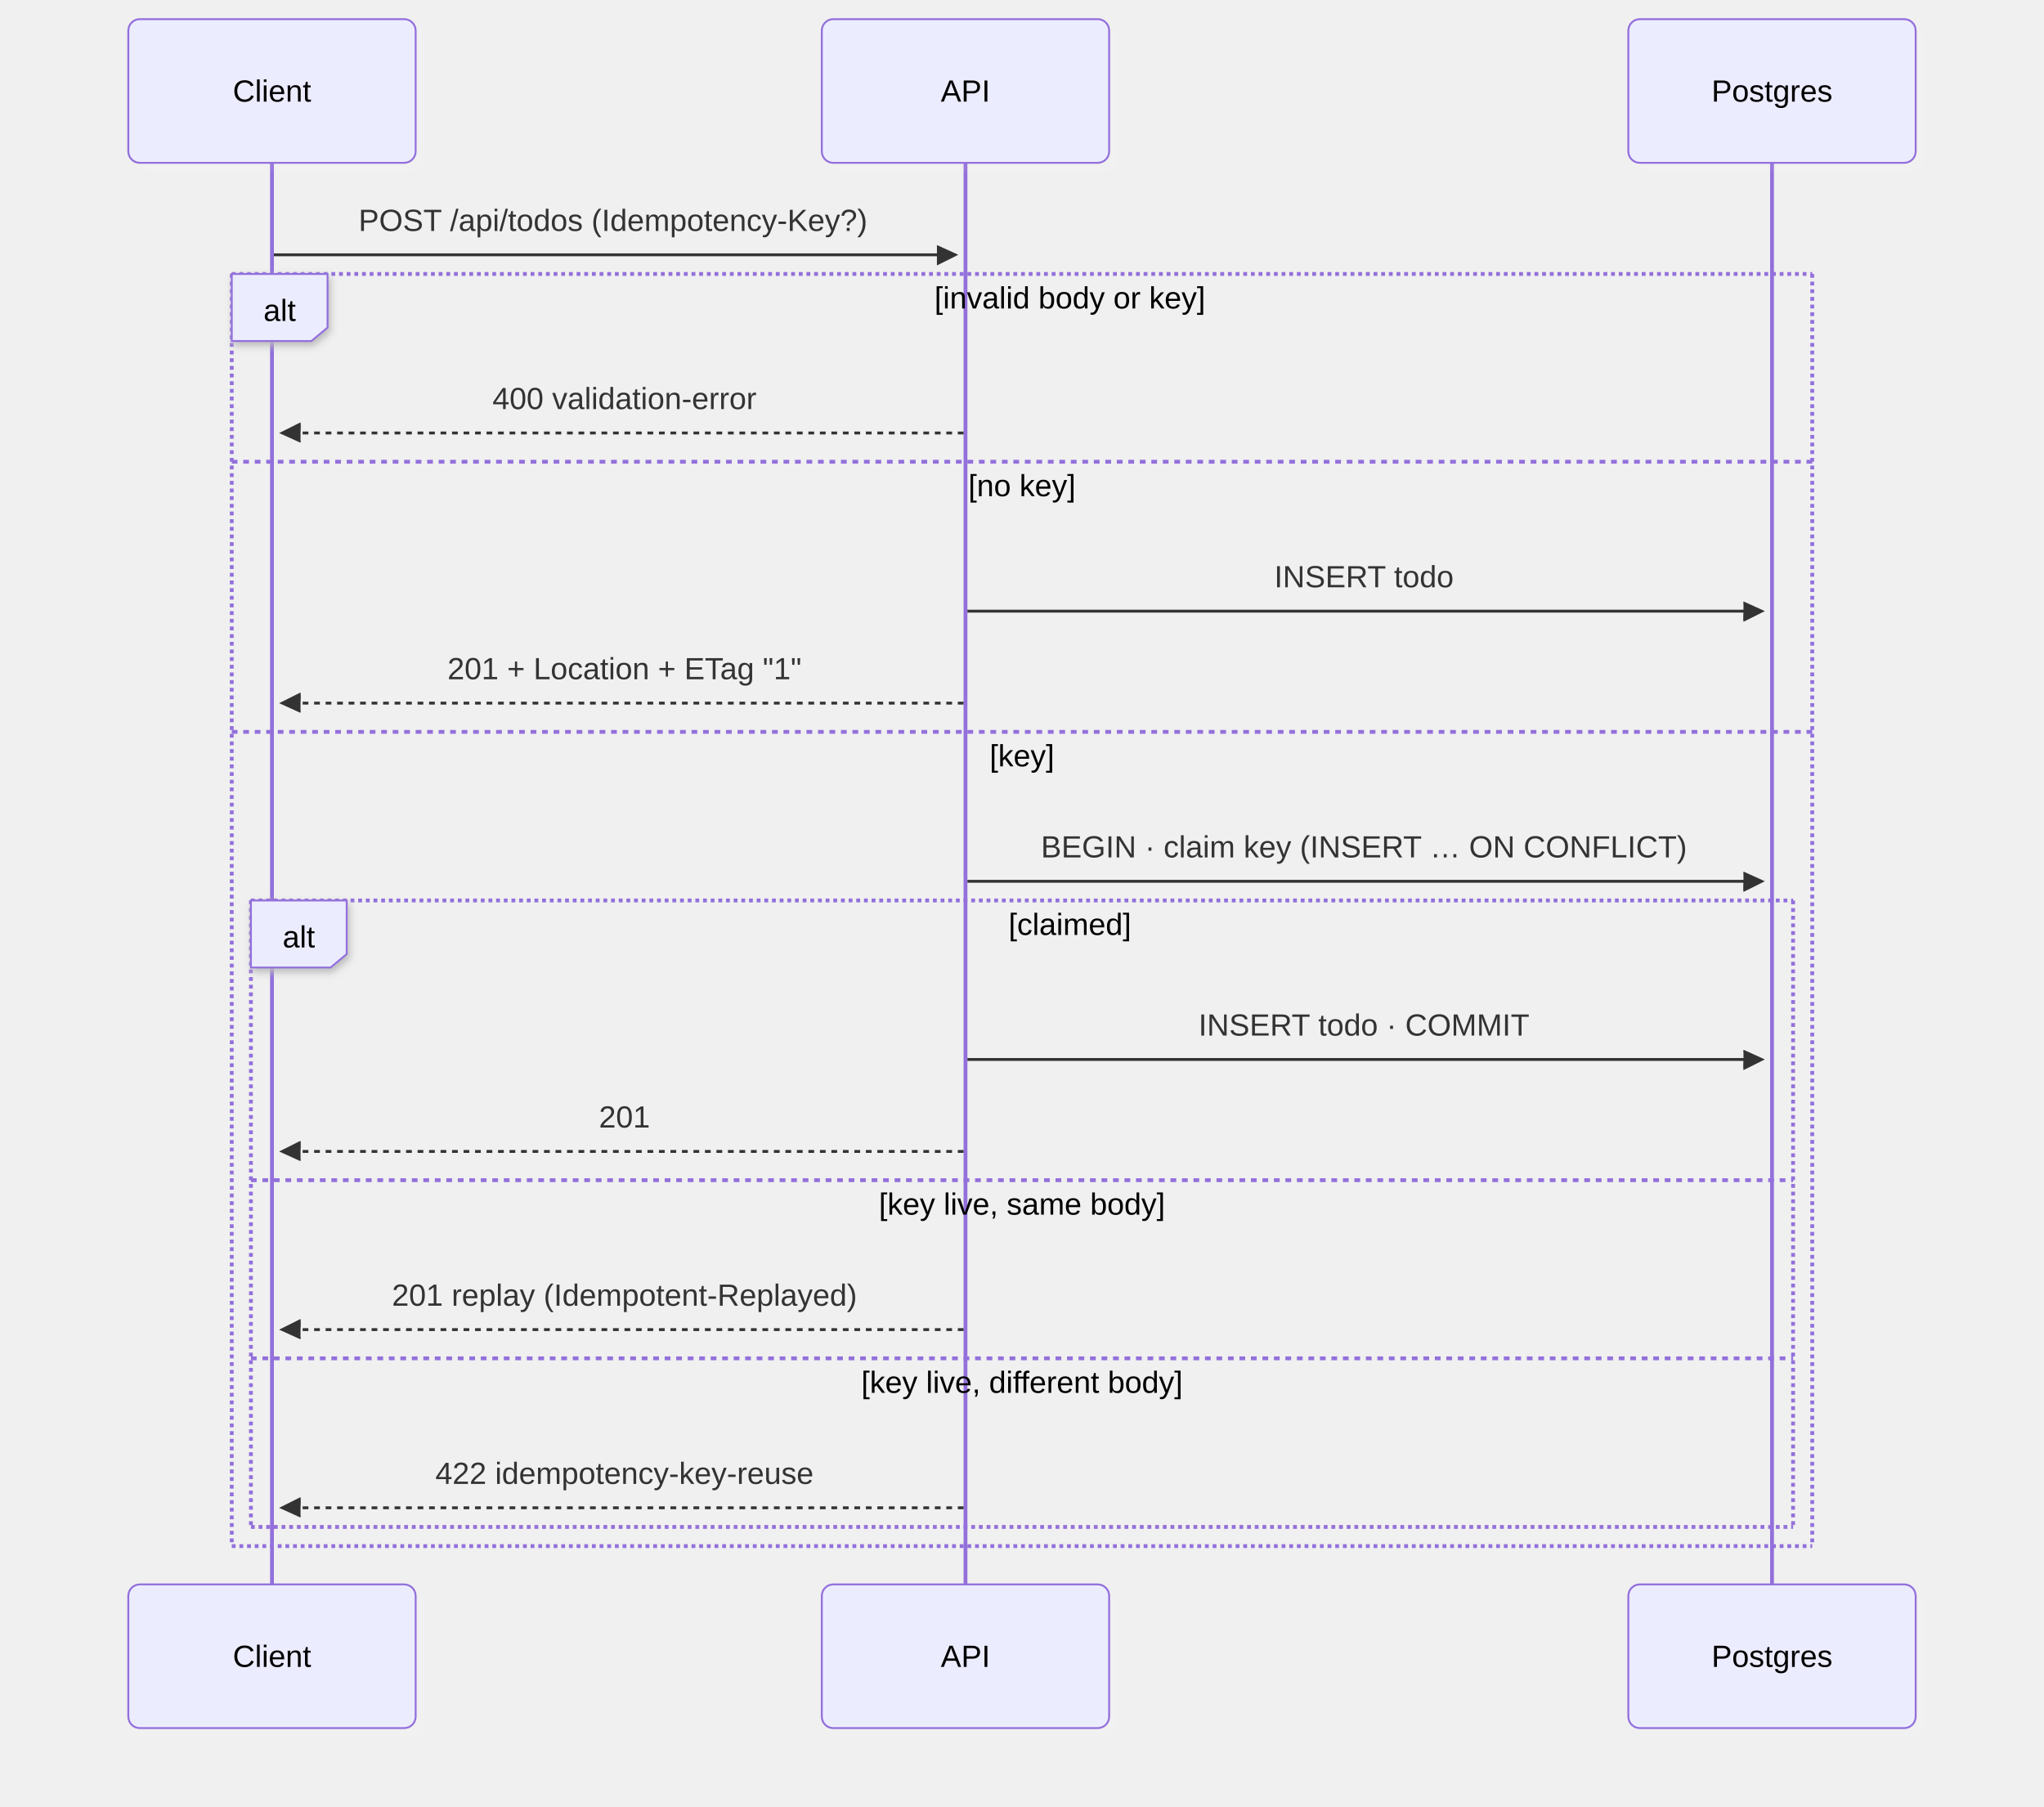
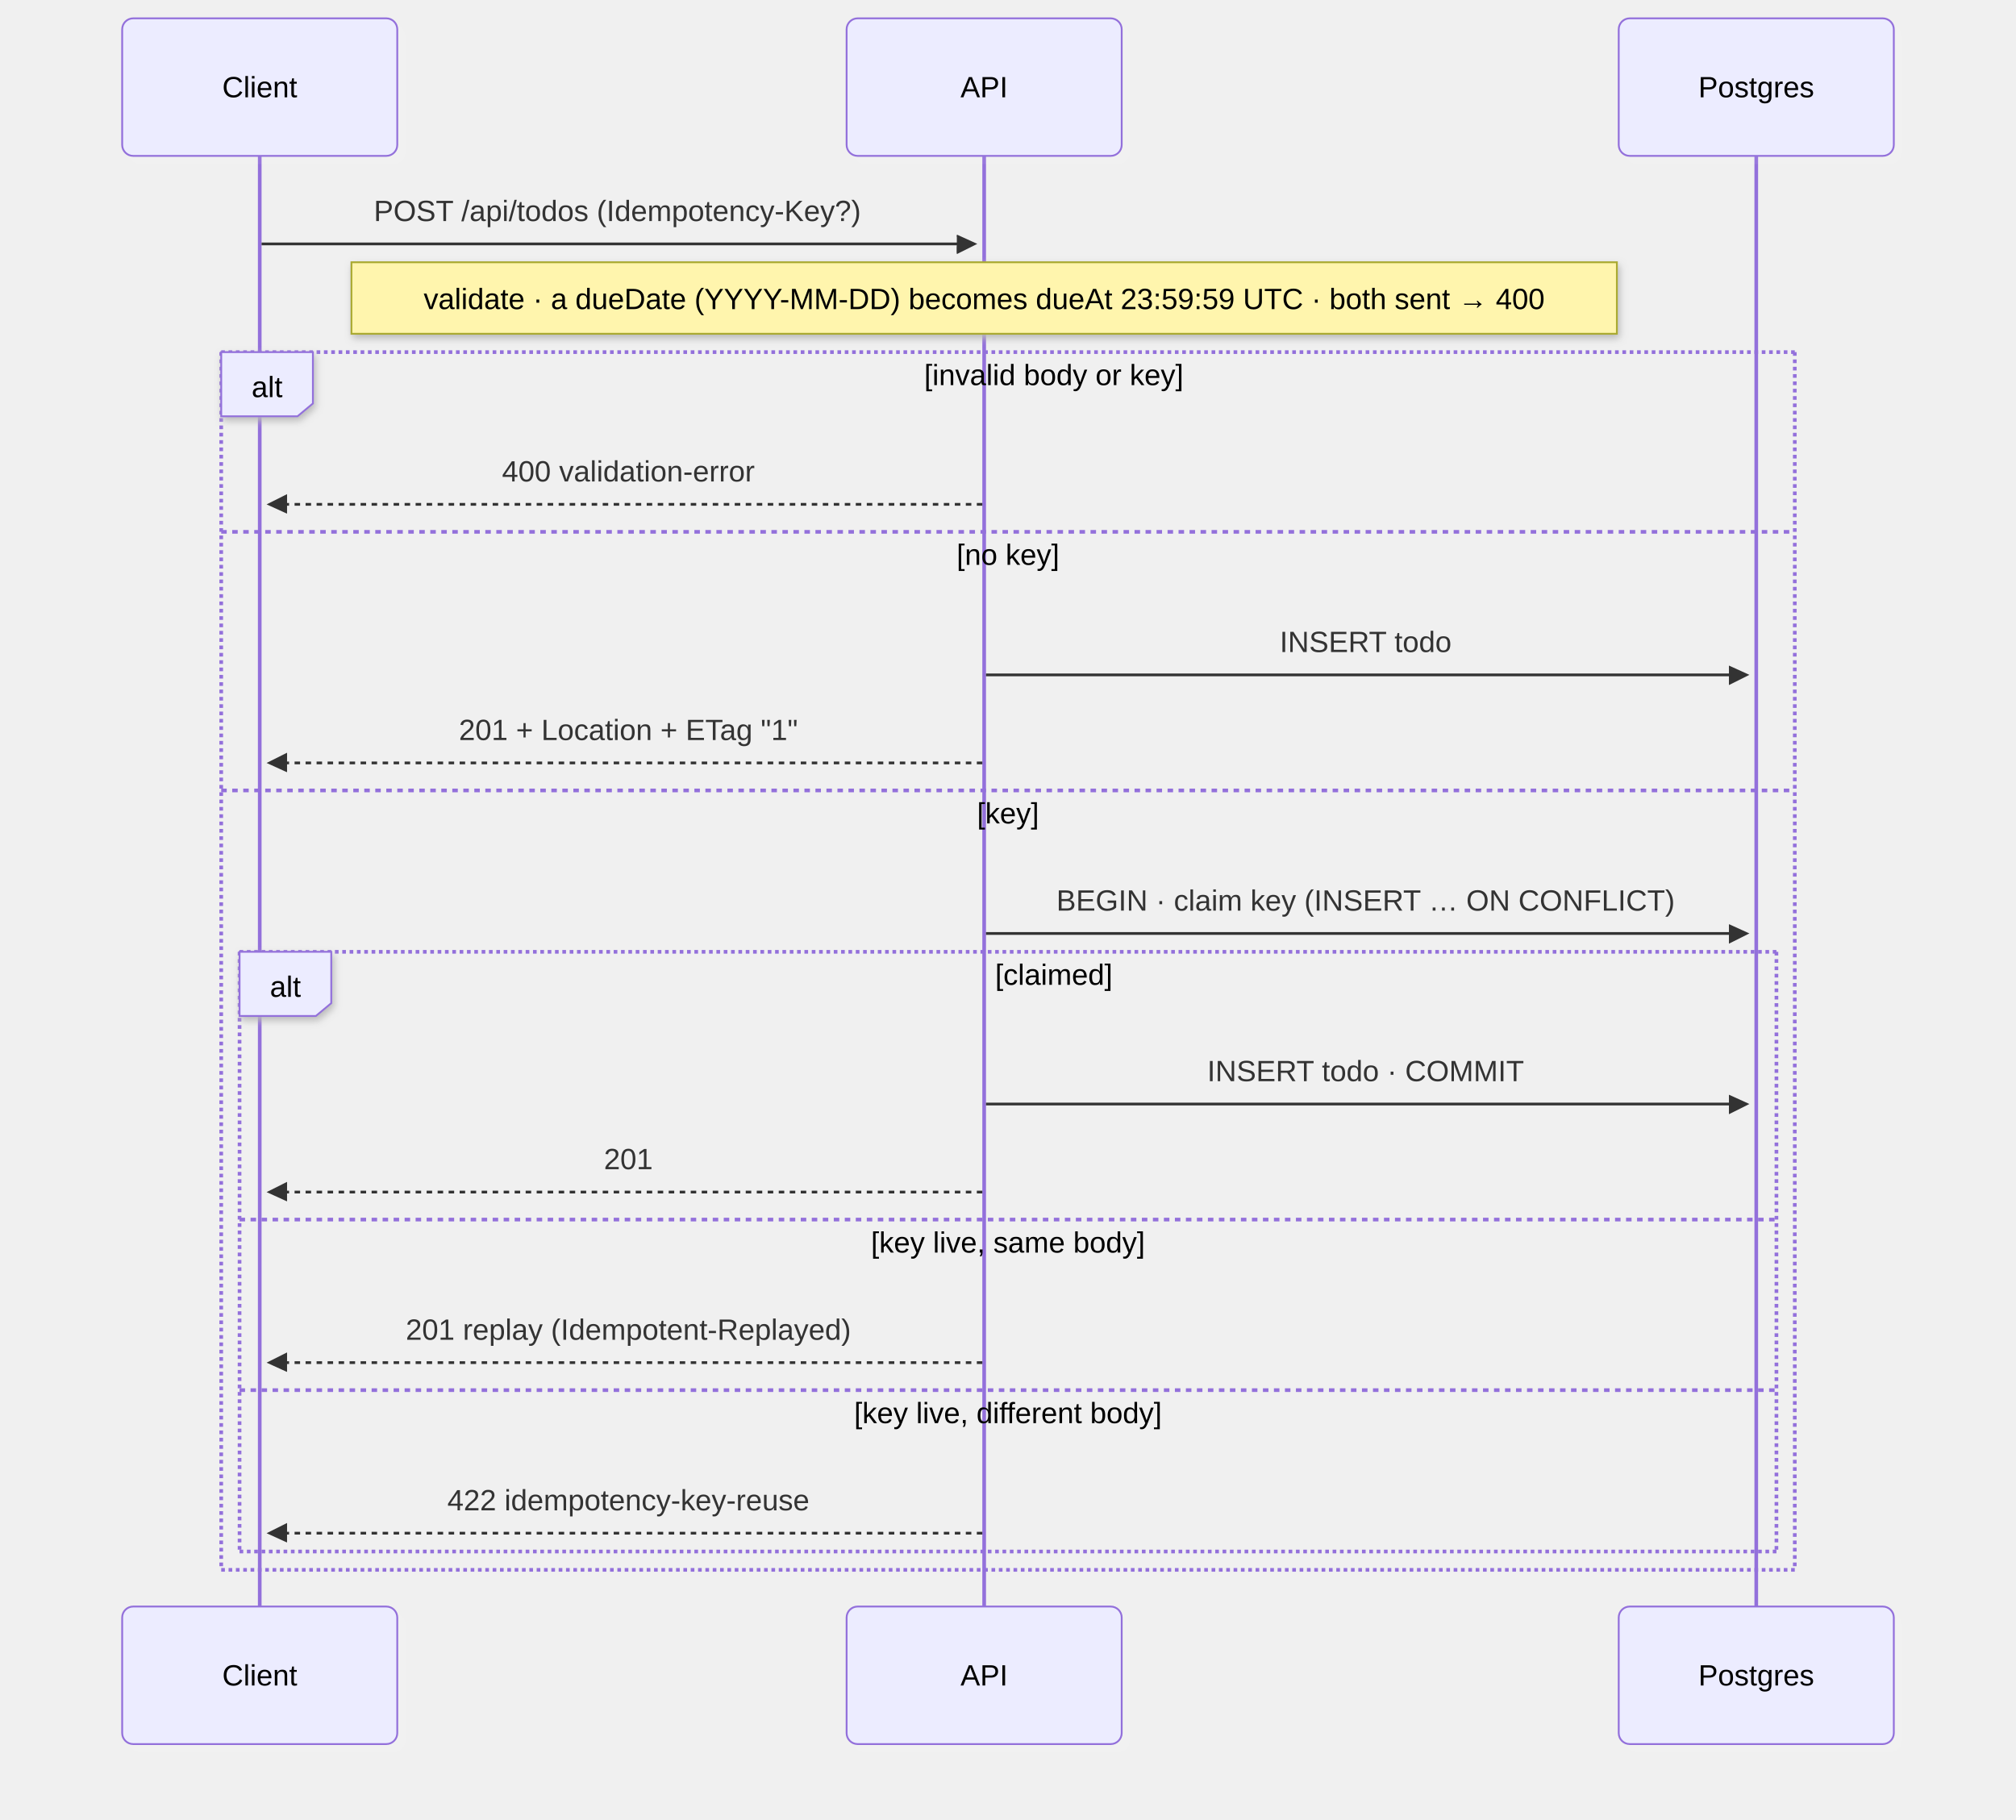
- <svg xmlns="http://www.w3.org/2000/svg" id="my-svg" width="1033" height="913" viewBox="-50 -10 1033 943" role="graphics-document document" aria-roledescription="sequence" style="background-color: white;">
+ <svg xmlns="http://www.w3.org/2000/svg" id="my-svg" width="1066" height="962" viewBox="-50 -10 1066 992" role="graphics-document document" aria-roledescription="sequence" style="background-color: white;">
  <g>
-     <rect x="783" y="817" fill="#eaeaea" stroke="#666" width="150" height="75" name="DB" rx="6" ry="6" class="actor actor-bottom" data-look="neo" filter="url(#my-svg-drop-shadow)" />
-     <text x="858" y="854.5" dominant-baseline="central" alignment-baseline="central" class="actor actor-box" style="text-anchor: middle; font-size: 16px; font-weight: 400;">
-       <tspan x="858" dy="0">Postgres</tspan>
+     <rect x="816" y="866" fill="#eaeaea" stroke="#666" width="150" height="75" name="DB" rx="6" ry="6" class="actor actor-bottom" data-look="neo" filter="url(#my-svg-drop-shadow)" />
+     <text x="891" y="903.5" dominant-baseline="central" alignment-baseline="central" class="actor actor-box" style="text-anchor: middle; font-size: 16px; font-weight: 400;">
+       <tspan x="891" dy="0">Postgres</tspan>
    </text>
  </g>
  <g>
-     <rect x="362" y="817" fill="#eaeaea" stroke="#666" width="150" height="75" name="A" rx="6" ry="6" class="actor actor-bottom" data-look="neo" filter="url(#my-svg-drop-shadow)" />
-     <text x="437" y="854.5" dominant-baseline="central" alignment-baseline="central" class="actor actor-box" style="text-anchor: middle; font-size: 16px; font-weight: 400;">
-       <tspan x="437" dy="0">API</tspan>
+     <rect x="395" y="866" fill="#eaeaea" stroke="#666" width="150" height="75" name="A" rx="6" ry="6" class="actor actor-bottom" data-look="neo" filter="url(#my-svg-drop-shadow)" />
+     <text x="470" y="903.5" dominant-baseline="central" alignment-baseline="central" class="actor actor-box" style="text-anchor: middle; font-size: 16px; font-weight: 400;">
+       <tspan x="470" dy="0">API</tspan>
    </text>
  </g>
  <g>
-     <rect x="0" y="817" fill="#eaeaea" stroke="#666" width="150" height="75" name="C" rx="6" ry="6" class="actor actor-bottom" data-look="neo" filter="url(#my-svg-drop-shadow)" />
-     <text x="75" y="854.5" dominant-baseline="central" alignment-baseline="central" class="actor actor-box" style="text-anchor: middle; font-size: 16px; font-weight: 400;">
+     <rect x="0" y="866" fill="#eaeaea" stroke="#666" width="150" height="75" name="C" rx="6" ry="6" class="actor actor-bottom" data-look="neo" filter="url(#my-svg-drop-shadow)" />
+     <text x="75" y="903.5" dominant-baseline="central" alignment-baseline="central" class="actor actor-box" style="text-anchor: middle; font-size: 16px; font-weight: 400;">
      <tspan x="75" dy="0">Client</tspan>
    </text>
  </g>
  <g>
-     <line id="actor2" x1="858" y1="75" x2="858" y2="817" class="actor-line 200" stroke-width="0.5px" stroke="#999" name="DB" data-et="life-line" data-id="DB" />
+     <line id="actor2" x1="891" y1="75" x2="891" y2="866" class="actor-line 200" stroke-width="0.5px" stroke="#999" name="DB" data-et="life-line" data-id="DB" />
    <g id="root-2" data-look="neo" data-et="participant" data-type="participant" data-id="DB">
-       <rect x="783" y="0" fill="#eaeaea" stroke="#666" width="150" height="75" name="DB" rx="6" ry="6" class="actor actor-top" data-look="neo" filter="url(#my-svg-drop-shadow)" />
-       <text x="858" y="37.5" dominant-baseline="central" alignment-baseline="central" class="actor actor-box" style="text-anchor: middle; font-size: 16px; font-weight: 400;">
-         <tspan x="858" dy="0">Postgres</tspan>
+       <rect x="816" y="0" fill="#eaeaea" stroke="#666" width="150" height="75" name="DB" rx="6" ry="6" class="actor actor-top" data-look="neo" filter="url(#my-svg-drop-shadow)" />
+       <text x="891" y="37.5" dominant-baseline="central" alignment-baseline="central" class="actor actor-box" style="text-anchor: middle; font-size: 16px; font-weight: 400;">
+         <tspan x="891" dy="0">Postgres</tspan>
      </text>
    </g>
  </g>
  <g>
-     <line id="actor1" x1="437" y1="75" x2="437" y2="817" class="actor-line 200" stroke-width="0.5px" stroke="#999" name="A" data-et="life-line" data-id="A" />
+     <line id="actor1" x1="470" y1="75" x2="470" y2="866" class="actor-line 200" stroke-width="0.5px" stroke="#999" name="A" data-et="life-line" data-id="A" />
    <g id="root-1" data-look="neo" data-et="participant" data-type="participant" data-id="A">
-       <rect x="362" y="0" fill="#eaeaea" stroke="#666" width="150" height="75" name="A" rx="6" ry="6" class="actor actor-top" data-look="neo" filter="url(#my-svg-drop-shadow)" />
-       <text x="437" y="37.5" dominant-baseline="central" alignment-baseline="central" class="actor actor-box" style="text-anchor: middle; font-size: 16px; font-weight: 400;">
-         <tspan x="437" dy="0">API</tspan>
+       <rect x="395" y="0" fill="#eaeaea" stroke="#666" width="150" height="75" name="A" rx="6" ry="6" class="actor actor-top" data-look="neo" filter="url(#my-svg-drop-shadow)" />
+       <text x="470" y="37.5" dominant-baseline="central" alignment-baseline="central" class="actor actor-box" style="text-anchor: middle; font-size: 16px; font-weight: 400;">
+         <tspan x="470" dy="0">API</tspan>
      </text>
    </g>
  </g>
  <g>
-     <line id="actor0" x1="75" y1="75" x2="75" y2="817" class="actor-line 200" stroke-width="0.5px" stroke="#999" name="C" data-et="life-line" data-id="C" />
+     <line id="actor0" x1="75" y1="75" x2="75" y2="866" class="actor-line 200" stroke-width="0.5px" stroke="#999" name="C" data-et="life-line" data-id="C" />
    <g id="root-0" data-look="neo" data-et="participant" data-type="participant" data-id="C">
      <rect x="0" y="0" fill="#eaeaea" stroke="#666" width="150" height="75" name="C" rx="6" ry="6" class="actor actor-top" data-look="neo" filter="url(#my-svg-drop-shadow)" />
      <text x="75" y="37.5" dominant-baseline="central" alignment-baseline="central" class="actor actor-box" style="text-anchor: middle; font-size: 16px; font-weight: 400;">
        <tspan x="75" dy="0">Client</tspan>
      </text>
    </g>
  </g>
  <style>#my-svg{font-family:"trebuchet ms",verdana,arial,sans-serif;font-size:16px;fill:#333;}@keyframes edge-animation-frame{from{stroke-dashoffset:0;}}@keyframes dash{to{stroke-dashoffset:0;}}#my-svg .edge-animation-slow{stroke-dasharray:9,5!important;stroke-dashoffset:900;animation:dash 50s linear infinite;stroke-linecap:round;}#my-svg .edge-animation-fast{stroke-dasharray:9,5!important;stroke-dashoffset:900;animation:dash 20s linear infinite;stroke-linecap:round;}#my-svg .error-icon{fill:#552222;}#my-svg .error-text{fill:#552222;stroke:#552222;}#my-svg .edge-thickness-normal{stroke-width:1px;}#my-svg .edge-thickness-thick{stroke-width:3.5px;}#my-svg .edge-pattern-solid{stroke-dasharray:0;}#my-svg .edge-thickness-invisible{stroke-width:0;fill:none;}#my-svg .edge-pattern-dashed{stroke-dasharray:3;}#my-svg .edge-pattern-dotted{stroke-dasharray:2;}#my-svg .marker{fill:#333333;stroke:#333333;}#my-svg .marker.cross{stroke:#333333;}#my-svg svg{font-family:"trebuchet ms",verdana,arial,sans-serif;font-size:16px;}#my-svg p{margin:0;}#my-svg .actor{stroke:#9370DB;fill:#ECECFF;stroke-width:1;}#my-svg rect.actor.outer-path[data-look="neo"]{filter:drop-shadow(1px 2px 2px rgba(185, 185, 185, 1));}#my-svg rect.note[data-look="neo"]{stroke:#aaaa33;fill:#fff5ad;filter:drop-shadow(1px 2px 2px rgba(185, 185, 185, 1));}#my-svg text.actor&gt;tspan{fill:black;stroke:none;}#my-svg .actor-line{stroke:#9370DB;}#my-svg .innerArc{stroke-width:1.5;stroke-dasharray:none;}#my-svg .messageLine0{stroke-width:1.5;stroke-dasharray:none;stroke:#333;}#my-svg .messageLine1{stroke-width:1.5;stroke-dasharray:2,2;stroke:#333;}#my-svg [id$="-arrowhead"] path{fill:#333;stroke:#333;}#my-svg .sequenceNumber{fill:white;}#my-svg [id$="-sequencenumber"]{fill:#333;}#my-svg [id$="-crosshead"] path{fill:#333;stroke:#333;}#my-svg .messageText{fill:#333;stroke:none;}#my-svg .labelBox{stroke:#9370DB;fill:#ECECFF;filter:drop-shadow(1px 2px 2px rgba(185, 185, 185, 1));}#my-svg .labelText,#my-svg .labelText&gt;tspan{fill:black;stroke:none;}#my-svg .loopText,#my-svg .loopText&gt;tspan{fill:black;stroke:none;}#my-svg .sectionTitle,#my-svg .sectionTitle&gt;tspan{fill:black;stroke:none;}#my-svg .loopLine{stroke-width:2px;stroke-dasharray:2,2;stroke:#9370DB;fill:#9370DB;}#my-svg .note{stroke:#aaaa33;fill:#fff5ad;}#my-svg .noteText,#my-svg .noteText&gt;tspan{fill:black;stroke:none;}#my-svg .activation0{fill:#f4f4f4;stroke:#666;}#my-svg .activation1{fill:#f4f4f4;stroke:#666;}#my-svg .activation2{fill:#f4f4f4;stroke:#666;}#my-svg .actorPopupMenu{position:absolute;}#my-svg .actorPopupMenuPanel{position:absolute;fill:#ECECFF;box-shadow:0px 8px 16px 0px rgba(0,0,0,0.2);filter:drop-shadow(3px 5px 2px rgb(0 0 0 / 0.4));}#my-svg .actor-man circle,#my-svg line{fill:#ECECFF;stroke-width:2px;}#my-svg g rect.rect{filter:drop-shadow(1px 2px 2px rgba(185, 185, 185, 1));stroke:#9370DB;}#my-svg .node .neo-node{stroke:#9370DB;}#my-svg [data-look="neo"].node rect,#my-svg [data-look="neo"].cluster rect,#my-svg [data-look="neo"].node polygon{stroke:#9370DB;filter:drop-shadow(1px 2px 2px rgba(185, 185, 185, 1));}#my-svg [data-look="neo"].swimlane.cluster rect{filter:none;}#my-svg [data-look="neo"].node path{stroke:#9370DB;stroke-width:1px;}#my-svg [data-look="neo"].node .outer-path{filter:drop-shadow(1px 2px 2px rgba(185, 185, 185, 1));}#my-svg [data-look="neo"].node .neo-line path{stroke:#9370DB;filter:none;}#my-svg [data-look="neo"].node circle{stroke:#9370DB;filter:drop-shadow(1px 2px 2px rgba(185, 185, 185, 1));}#my-svg [data-look="neo"].node circle .state-start{fill:#000000;}#my-svg [data-look="neo"].icon-shape .icon{fill:#9370DB;filter:drop-shadow(1px 2px 2px rgba(185, 185, 185, 1));}#my-svg [data-look="neo"].icon-shape .icon-neo path{stroke:#9370DB;filter:drop-shadow(1px 2px 2px rgba(185, 185, 185, 1));}#my-svg :root{--mermaid-font-family:"trebuchet ms",verdana,arial,sans-serif;}</style>
  <g />
  <defs>
    <symbol id="my-svg-computer" width="24" height="24">
      <path transform="scale(.5)" d="M2 2v13h20v-13h-20zm18 11h-16v-9h16v9zm-10.228 6l.466-1h3.524l.467 1h-4.457zm14.228 3h-24l2-6h2.104l-1.33 4h18.45l-1.297-4h2.073l2 6zm-5-10h-14v-7h14v7z" />
    </symbol>
  </defs>
  <defs>
    <symbol id="my-svg-database" fill-rule="evenodd" clip-rule="evenodd">
      <path transform="scale(.5)" d="M12.258.001l.256.004.255.005.253.008.251.01.249.012.247.015.246.016.242.019.241.02.239.023.236.024.233.027.231.028.229.031.225.032.223.034.22.036.217.038.214.04.211.041.208.043.205.045.201.046.198.048.194.05.191.051.187.053.183.054.18.056.175.057.172.059.168.06.163.061.16.063.155.064.15.066.074.033.073.033.071.034.07.034.069.035.068.035.067.035.066.035.064.036.064.036.062.036.06.036.06.037.058.037.058.037.055.038.055.038.053.038.052.038.051.039.05.039.048.039.047.039.045.04.044.04.043.04.041.04.04.041.039.041.037.041.036.041.034.041.033.042.032.042.03.042.029.042.027.042.026.043.024.043.023.043.021.043.02.043.018.044.017.043.015.044.013.044.012.044.011.045.009.044.007.045.006.045.004.045.002.045.001.045v17l-.001.045-.002.045-.004.045-.006.045-.007.045-.009.044-.011.045-.012.044-.013.044-.015.044-.017.043-.018.044-.02.043-.021.043-.023.043-.024.043-.026.043-.027.042-.029.042-.03.042-.032.042-.033.042-.034.041-.036.041-.037.041-.039.041-.04.041-.041.04-.043.04-.044.04-.045.04-.047.039-.048.039-.05.039-.051.039-.052.038-.053.038-.055.038-.055.038-.058.037-.058.037-.06.037-.06.036-.062.036-.064.036-.064.036-.066.035-.067.035-.068.035-.069.035-.07.034-.071.034-.073.033-.074.033-.15.066-.155.064-.16.063-.163.061-.168.06-.172.059-.175.057-.18.056-.183.054-.187.053-.191.051-.194.05-.198.048-.201.046-.205.045-.208.043-.211.041-.214.04-.217.038-.22.036-.223.034-.225.032-.229.031-.231.028-.233.027-.236.024-.239.023-.241.02-.242.019-.246.016-.247.015-.249.012-.251.01-.253.008-.255.005-.256.004-.258.001-.258-.001-.256-.004-.255-.005-.253-.008-.251-.01-.249-.012-.247-.015-.245-.016-.243-.019-.241-.02-.238-.023-.236-.024-.234-.027-.231-.028-.228-.031-.226-.032-.223-.034-.22-.036-.217-.038-.214-.04-.211-.041-.208-.043-.204-.045-.201-.046-.198-.048-.195-.05-.19-.051-.187-.053-.184-.054-.179-.056-.176-.057-.172-.059-.167-.06-.164-.061-.159-.063-.155-.064-.151-.066-.074-.033-.072-.033-.072-.034-.07-.034-.069-.035-.068-.035-.067-.035-.066-.035-.064-.036-.063-.036-.062-.036-.061-.036-.06-.037-.058-.037-.057-.037-.056-.038-.055-.038-.053-.038-.052-.038-.051-.039-.049-.039-.049-.039-.046-.039-.046-.04-.044-.04-.043-.04-.041-.04-.04-.041-.039-.041-.037-.041-.036-.041-.034-.041-.033-.042-.032-.042-.03-.042-.029-.042-.027-.042-.026-.043-.024-.043-.023-.043-.021-.043-.02-.043-.018-.044-.017-.043-.015-.044-.013-.044-.012-.044-.011-.045-.009-.044-.007-.045-.006-.045-.004-.045-.002-.045-.001-.045v-17l.001-.045.002-.045.004-.045.006-.045.007-.045.009-.044.011-.045.012-.044.013-.044.015-.044.017-.043.018-.044.02-.043.021-.043.023-.043.024-.043.026-.043.027-.042.029-.042.03-.042.032-.042.033-.042.034-.041.036-.041.037-.041.039-.041.04-.041.041-.04.043-.04.044-.04.046-.04.046-.039.049-.039.049-.039.051-.039.052-.038.053-.038.055-.038.056-.038.057-.037.058-.037.06-.037.061-.036.062-.036.063-.036.064-.036.066-.035.067-.035.068-.035.069-.035.07-.034.072-.034.072-.033.074-.033.151-.066.155-.064.159-.063.164-.061.167-.06.172-.059.176-.057.179-.056.184-.054.187-.053.19-.051.195-.05.198-.048.201-.046.204-.045.208-.043.211-.041.214-.04.217-.038.22-.036.223-.034.226-.032.228-.031.231-.028.234-.027.236-.024.238-.023.241-.02.243-.019.245-.016.247-.015.249-.012.251-.01.253-.008.255-.005.256-.004.258-.001.258.001zm-9.258 20.499v.01l.001.021.003.021.004.022.005.021.006.022.007.022.009.023.01.022.011.023.012.023.013.023.015.023.016.024.017.023.018.024.019.024.021.024.022.025.023.024.024.025.052.049.056.05.061.051.066.051.07.051.075.051.079.052.084.052.088.052.092.052.097.052.102.051.105.052.11.052.114.051.119.051.123.051.127.05.131.05.135.05.139.048.144.049.147.047.152.047.155.047.16.045.163.045.167.043.171.043.176.041.178.041.183.039.187.039.19.037.194.035.197.035.202.033.204.031.209.03.212.029.216.027.219.025.222.024.226.021.23.02.233.018.236.016.24.015.243.012.246.01.249.008.253.005.256.004.259.001.26-.001.257-.004.254-.005.25-.008.247-.011.244-.012.241-.014.237-.016.233-.018.231-.021.226-.021.224-.024.22-.026.216-.027.212-.028.21-.031.205-.031.202-.034.198-.034.194-.036.191-.037.187-.039.183-.04.179-.04.175-.042.172-.043.168-.044.163-.045.16-.046.155-.046.152-.047.148-.048.143-.049.139-.049.136-.05.131-.05.126-.05.123-.051.118-.052.114-.051.11-.052.106-.052.101-.052.096-.052.092-.052.088-.053.083-.051.079-.052.074-.052.07-.051.065-.051.06-.051.056-.05.051-.05.023-.024.023-.025.021-.024.02-.024.019-.024.018-.024.017-.024.015-.023.014-.024.013-.023.012-.023.01-.023.01-.022.008-.022.006-.022.006-.022.004-.022.004-.021.001-.021.001-.021v-4.127l-.077.055-.08.053-.083.054-.085.053-.087.052-.09.052-.093.051-.095.05-.097.05-.1.049-.102.049-.105.048-.106.047-.109.047-.111.046-.114.045-.115.045-.118.044-.12.043-.122.042-.124.042-.126.041-.128.04-.13.04-.132.038-.134.038-.135.037-.138.037-.139.035-.142.035-.143.034-.144.033-.147.032-.148.031-.15.03-.151.03-.153.029-.154.027-.156.027-.158.026-.159.025-.161.024-.162.023-.163.022-.165.021-.166.02-.167.019-.169.018-.169.017-.171.016-.173.015-.173.014-.175.013-.175.012-.177.011-.178.01-.179.008-.179.008-.181.006-.182.005-.182.004-.184.003-.184.002h-.37l-.184-.002-.184-.003-.182-.004-.182-.005-.181-.006-.179-.008-.179-.008-.178-.01-.176-.011-.176-.012-.175-.013-.173-.014-.172-.015-.171-.016-.17-.017-.169-.018-.167-.019-.166-.02-.165-.021-.163-.022-.162-.023-.161-.024-.159-.025-.157-.026-.156-.027-.155-.027-.153-.029-.151-.03-.15-.03-.148-.031-.146-.032-.145-.033-.143-.034-.141-.035-.14-.035-.137-.037-.136-.037-.134-.038-.132-.038-.13-.04-.128-.04-.126-.041-.124-.042-.122-.042-.12-.044-.117-.043-.116-.045-.113-.045-.112-.046-.109-.047-.106-.047-.105-.048-.102-.049-.1-.049-.097-.05-.095-.05-.093-.052-.09-.051-.087-.052-.085-.053-.083-.054-.08-.054-.077-.054v4.127zm0-5.654v.011l.001.021.003.021.004.021.005.022.006.022.007.022.009.022.01.022.011.023.012.023.013.023.015.024.016.023.017.024.018.024.019.024.021.024.022.024.023.025.024.024.052.05.056.05.061.05.066.051.07.051.075.052.079.051.084.052.088.052.092.052.097.052.102.052.105.052.11.051.114.051.119.052.123.05.127.051.131.05.135.049.139.049.144.048.147.048.152.047.155.046.16.045.163.045.167.044.171.042.176.042.178.04.183.04.187.038.19.037.194.036.197.034.202.033.204.032.209.03.212.028.216.027.219.025.222.024.226.022.23.02.233.018.236.016.24.014.243.012.246.01.249.008.253.006.256.003.259.001.26-.001.257-.003.254-.006.25-.008.247-.01.244-.012.241-.015.237-.016.233-.018.231-.02.226-.022.224-.024.22-.025.216-.027.212-.029.21-.03.205-.032.202-.033.198-.035.194-.036.191-.037.187-.039.183-.039.179-.041.175-.042.172-.043.168-.044.163-.045.16-.045.155-.047.152-.047.148-.048.143-.048.139-.05.136-.049.131-.05.126-.051.123-.051.118-.051.114-.052.11-.052.106-.052.101-.052.096-.052.092-.052.088-.052.083-.052.079-.052.074-.051.07-.052.065-.051.06-.05.056-.051.051-.049.023-.025.023-.024.021-.025.02-.024.019-.024.018-.024.017-.024.015-.023.014-.023.013-.024.012-.022.01-.023.01-.023.008-.022.006-.022.006-.022.004-.021.004-.022.001-.021.001-.021v-4.139l-.077.054-.08.054-.083.054-.085.052-.087.053-.09.051-.093.051-.095.051-.097.05-.1.049-.102.049-.105.048-.106.047-.109.047-.111.046-.114.045-.115.044-.118.044-.12.044-.122.042-.124.042-.126.041-.128.04-.13.039-.132.039-.134.038-.135.037-.138.036-.139.036-.142.035-.143.033-.144.033-.147.033-.148.031-.15.03-.151.03-.153.028-.154.028-.156.027-.158.026-.159.025-.161.024-.162.023-.163.022-.165.021-.166.02-.167.019-.169.018-.169.017-.171.016-.173.015-.173.014-.175.013-.175.012-.177.011-.178.009-.179.009-.179.007-.181.007-.182.005-.182.004-.184.003-.184.002h-.37l-.184-.002-.184-.003-.182-.004-.182-.005-.181-.007-.179-.007-.179-.009-.178-.009-.176-.011-.176-.012-.175-.013-.173-.014-.172-.015-.171-.016-.17-.017-.169-.018-.167-.019-.166-.02-.165-.021-.163-.022-.162-.023-.161-.024-.159-.025-.157-.026-.156-.027-.155-.028-.153-.028-.151-.03-.15-.03-.148-.031-.146-.033-.145-.033-.143-.033-.141-.035-.14-.036-.137-.036-.136-.037-.134-.038-.132-.039-.13-.039-.128-.04-.126-.041-.124-.042-.122-.043-.12-.043-.117-.044-.116-.044-.113-.046-.112-.046-.109-.046-.106-.047-.105-.048-.102-.049-.1-.049-.097-.05-.095-.051-.093-.051-.09-.051-.087-.053-.085-.052-.083-.054-.08-.054-.077-.054v4.139zm0-5.666v.011l.001.02.003.022.004.021.005.022.006.021.007.022.009.023.01.022.011.023.012.023.013.023.015.023.016.024.017.024.018.023.019.024.021.025.022.024.023.024.024.025.052.05.056.05.061.05.066.051.07.051.075.052.079.051.084.052.088.052.092.052.097.052.102.052.105.051.11.052.114.051.119.051.123.051.127.05.131.05.135.05.139.049.144.048.147.048.152.047.155.046.16.045.163.045.167.043.171.043.176.042.178.04.183.04.187.038.19.037.194.036.197.034.202.033.204.032.209.03.212.028.216.027.219.025.222.024.226.021.23.02.233.018.236.017.24.014.243.012.246.01.249.008.253.006.256.003.259.001.26-.001.257-.003.254-.006.25-.008.247-.01.244-.013.241-.014.237-.016.233-.018.231-.02.226-.022.224-.024.22-.025.216-.027.212-.029.21-.03.205-.032.202-.033.198-.035.194-.036.191-.037.187-.039.183-.039.179-.041.175-.042.172-.043.168-.044.163-.045.16-.045.155-.047.152-.047.148-.048.143-.049.139-.049.136-.049.131-.051.126-.05.123-.051.118-.052.114-.051.11-.052.106-.052.101-.052.096-.052.092-.052.088-.052.083-.052.079-.052.074-.052.07-.051.065-.051.06-.051.056-.05.051-.049.023-.025.023-.025.021-.024.02-.024.019-.024.018-.024.017-.024.015-.023.014-.024.013-.023.012-.023.01-.022.01-.023.008-.022.006-.022.006-.022.004-.022.004-.021.001-.021.001-.021v-4.153l-.077.054-.08.054-.083.053-.085.053-.087.053-.09.051-.093.051-.095.051-.097.05-.1.049-.102.048-.105.048-.106.048-.109.046-.111.046-.114.046-.115.044-.118.044-.12.043-.122.043-.124.042-.126.041-.128.04-.13.039-.132.039-.134.038-.135.037-.138.036-.139.036-.142.034-.143.034-.144.033-.147.032-.148.032-.15.03-.151.03-.153.028-.154.028-.156.027-.158.026-.159.024-.161.024-.162.023-.163.023-.165.021-.166.02-.167.019-.169.018-.169.017-.171.016-.173.015-.173.014-.175.013-.175.012-.177.01-.178.01-.179.009-.179.007-.181.006-.182.006-.182.004-.184.003-.184.001-.185.001-.185-.001-.184-.001-.184-.003-.182-.004-.182-.006-.181-.006-.179-.007-.179-.009-.178-.01-.176-.01-.176-.012-.175-.013-.173-.014-.172-.015-.171-.016-.17-.017-.169-.018-.167-.019-.166-.02-.165-.021-.163-.023-.162-.023-.161-.024-.159-.024-.157-.026-.156-.027-.155-.028-.153-.028-.151-.03-.15-.03-.148-.032-.146-.032-.145-.033-.143-.034-.141-.034-.14-.036-.137-.036-.136-.037-.134-.038-.132-.039-.13-.039-.128-.041-.126-.041-.124-.041-.122-.043-.12-.043-.117-.044-.116-.044-.113-.046-.112-.046-.109-.046-.106-.048-.105-.048-.102-.048-.1-.05-.097-.049-.095-.051-.093-.051-.09-.052-.087-.052-.085-.053-.083-.053-.08-.054-.077-.054v4.153zm8.74-8.179l-.257.004-.254.005-.25.008-.247.011-.244.012-.241.014-.237.016-.233.018-.231.021-.226.022-.224.023-.22.026-.216.027-.212.028-.21.031-.205.032-.202.033-.198.034-.194.036-.191.038-.187.038-.183.04-.179.041-.175.042-.172.043-.168.043-.163.045-.16.046-.155.046-.152.048-.148.048-.143.048-.139.049-.136.05-.131.05-.126.051-.123.051-.118.051-.114.052-.11.052-.106.052-.101.052-.096.052-.092.052-.088.052-.083.052-.079.052-.074.051-.07.052-.065.051-.06.05-.056.05-.051.05-.023.025-.023.024-.021.024-.02.025-.019.024-.018.024-.017.023-.015.024-.014.023-.013.023-.012.023-.01.023-.01.022-.008.022-.006.023-.006.021-.004.022-.004.021-.001.021-.001.021.001.021.001.021.004.021.004.022.006.021.006.023.008.022.01.022.01.023.012.023.013.023.014.023.015.024.017.023.018.024.019.024.02.025.021.024.023.024.023.025.051.05.056.05.06.05.065.051.07.052.074.051.079.052.083.052.088.052.092.052.096.052.101.052.106.052.11.052.114.052.118.051.123.051.126.051.131.05.136.05.139.049.143.048.148.048.152.048.155.046.16.046.163.045.168.043.172.043.175.042.179.041.183.04.187.038.191.038.194.036.198.034.202.033.205.032.21.031.212.028.216.027.22.026.224.023.226.022.231.021.233.018.237.016.241.014.244.012.247.011.25.008.254.005.257.004.26.001.26-.001.257-.004.254-.005.25-.008.247-.011.244-.012.241-.014.237-.016.233-.018.231-.021.226-.022.224-.023.22-.026.216-.027.212-.028.21-.031.205-.032.202-.033.198-.034.194-.036.191-.038.187-.038.183-.04.179-.041.175-.042.172-.043.168-.043.163-.045.16-.046.155-.046.152-.048.148-.048.143-.048.139-.049.136-.05.131-.05.126-.051.123-.051.118-.051.114-.052.11-.052.106-.052.101-.052.096-.052.092-.052.088-.052.083-.052.079-.052.074-.051.07-.052.065-.051.06-.05.056-.05.051-.05.023-.025.023-.024.021-.024.02-.025.019-.024.018-.024.017-.023.015-.024.014-.023.013-.023.012-.023.01-.023.01-.022.008-.022.006-.023.006-.021.004-.022.004-.021.001-.021.001-.021-.001-.021-.001-.021-.004-.021-.004-.022-.006-.021-.006-.023-.008-.022-.01-.022-.01-.023-.012-.023-.013-.023-.014-.023-.015-.024-.017-.023-.018-.024-.019-.024-.02-.025-.021-.024-.023-.024-.023-.025-.051-.05-.056-.05-.06-.05-.065-.051-.07-.052-.074-.051-.079-.052-.083-.052-.088-.052-.092-.052-.096-.052-.101-.052-.106-.052-.11-.052-.114-.052-.118-.051-.123-.051-.126-.051-.131-.05-.136-.05-.139-.049-.143-.048-.148-.048-.152-.048-.155-.046-.16-.046-.163-.045-.168-.043-.172-.043-.175-.042-.179-.041-.183-.04-.187-.038-.191-.038-.194-.036-.198-.034-.202-.033-.205-.032-.21-.031-.212-.028-.216-.027-.22-.026-.224-.023-.226-.022-.231-.021-.233-.018-.237-.016-.241-.014-.244-.012-.247-.011-.25-.008-.254-.005-.257-.004-.26-.001-.26.001z" />
    </symbol>
  </defs>
  <defs>
    <symbol id="my-svg-clock" width="24" height="24">
      <path transform="scale(.5)" d="M12 2c5.514 0 10 4.486 10 10s-4.486 10-10 10-10-4.486-10-10 4.486-10 10-10zm0-2c-6.627 0-12 5.373-12 12s5.373 12 12 12 12-5.373 12-12-5.373-12-12-12zm5.848 12.459c.202.038.202.333.001.372-1.907.361-6.045 1.111-6.547 1.111-.719 0-1.301-.582-1.301-1.301 0-.512.77-5.447 1.125-7.445.034-.192.312-.181.343.014l.985 6.238 5.394 1.011z" />
    </symbol>
  </defs>
  <defs>
    <marker id="my-svg-arrowhead" refX="7.9" refY="5" markerUnits="userSpaceOnUse" markerWidth="12" markerHeight="12" orient="auto-start-reverse">
      <path d="M -1 0 L 10 5 L 0 10 z" />
    </marker>
  </defs>
  <defs>
    <marker id="my-svg-crosshead" markerWidth="15" markerHeight="8" orient="auto" refX="4" refY="4.5">
      <path fill="none" stroke="#000000" stroke-width="1pt" d="M 1,2 L 6,7 M 6,2 L 1,7" style="stroke-dasharray: 0, 0;" />
    </marker>
  </defs>
  <defs>
    <marker id="my-svg-filled-head" refX="15.5" refY="7" markerWidth="20" markerHeight="28" orient="auto">
      <path d="M 18,7 L9,13 L14,7 L9,1 Z" />
    </marker>
  </defs>
  <defs>
    <marker id="my-svg-sequencenumber" refX="15" refY="15" markerWidth="60" markerHeight="40" orient="auto">
      <circle cx="15" cy="15" r="6" />
    </marker>
  </defs>
  <defs>
    <marker id="my-svg-solidTopArrowHead" refX="7.9" refY="7.25" markerUnits="userSpaceOnUse" markerWidth="12" markerHeight="12" orient="auto-start-reverse">
      <path d="M 0 0 L 10 8 L 0 8 z" />
    </marker>
  </defs>
  <defs>
    <marker id="my-svg-solidBottomArrowHead" refX="7.9" refY="0.75" markerUnits="userSpaceOnUse" markerWidth="12" markerHeight="12" orient="auto-start-reverse">
      <path d="M 0 0 L 10 0 L 0 8 z" />
    </marker>
  </defs>
  <defs>
    <marker id="my-svg-stickTopArrowHead" refX="7.5" refY="7" markerUnits="userSpaceOnUse" markerWidth="12" markerHeight="12" orient="auto-start-reverse">
      <path d="M 0 0 L 7 7" stroke="black" stroke-width="1.5" fill="none" />
    </marker>
  </defs>
  <defs>
    <marker id="my-svg-stickBottomArrowHead" refX="7.5" refY="0" markerUnits="userSpaceOnUse" markerWidth="12" markerHeight="12" orient="auto-start-reverse">
      <path d="M 0 7 L 7 0" stroke="black" stroke-width="1.5" fill="none" />
    </marker>
  </defs>
  <defs>
    <filter id="my-svg-drop-shadow" height="130%" width="130%">
      <feDropShadow dx="4" dy="4" stdDeviation="0" flood-opacity="0.06" flood-color="#FFFFFF" />
    </filter>
  </defs>
-   <g data-et="control-structure" data-id="i15">
-     <line x1="64" y1="460" x2="869" y2="460" class="loopLine" />
-     <line x1="869" y1="460" x2="869" y2="787" class="loopLine" />
-     <line x1="64" y1="787" x2="869" y2="787" class="loopLine" />
-     <line x1="64" y1="460" x2="64" y2="787" class="loopLine" />
-     <line x1="64" y1="606" x2="869" y2="606" class="loopLine" style="stroke-dasharray: 3, 3;" />
-     <line x1="64" y1="699" x2="869" y2="699" class="loopLine" style="stroke-dasharray: 3, 3;" />
-     <polygon points="64,460 114,460 114,488 105.6,495 64,495" class="labelBox" />
-     <text x="89" y="480" text-anchor="middle" dominant-baseline="middle" alignment-baseline="middle" class="labelText" style="font-size: 16px; font-weight: 400;">alt</text>
-     <text x="491.5" y="478" text-anchor="middle" class="loopText" style="font-size: 16px; font-weight: 400;">
-       <tspan x="491.5">[claimed]</tspan>
+   <g data-et="note" data-id="i1">
+     <rect x="125" y="133" fill="#EDF2AE" stroke="#666" width="690" height="39" class="note" data-look="neo" />
+     <text x="470" y="138" text-anchor="middle" dominant-baseline="middle" alignment-baseline="middle" class="noteText" dy="1em" style="font-size: 16px; font-weight: 400;">
+       <tspan x="470">validate · a dueDate (YYYY-MM-DD) becomes dueAt 23:59:59 UTC · both sent → 400</tspan>
    </text>
-     <text x="466.5" y="624" text-anchor="middle" class="sectionTitle" style="font-size: 16px; font-weight: 400;">[key live, same body]</text>
-     <text x="466.5" y="717" text-anchor="middle" class="sectionTitle" style="font-size: 16px; font-weight: 400;">[key live, different body]</text>
  </g>
  <g data-et="control-structure" data-id="i16">
-     <line x1="54" y1="133" x2="879" y2="133" class="loopLine" />
-     <line x1="879" y1="133" x2="879" y2="797" class="loopLine" />
-     <line x1="54" y1="797" x2="879" y2="797" class="loopLine" />
-     <line x1="54" y1="133" x2="54" y2="797" class="loopLine" />
-     <line x1="54" y1="231" x2="879" y2="231" class="loopLine" style="stroke-dasharray: 3, 3;" />
-     <line x1="54" y1="372" x2="879" y2="372" class="loopLine" style="stroke-dasharray: 3, 3;" />
-     <polygon points="54,133 104,133 104,161 95.6,168 54,168" class="labelBox" />
-     <text x="79" y="153" text-anchor="middle" dominant-baseline="middle" alignment-baseline="middle" class="labelText" style="font-size: 16px; font-weight: 400;">alt</text>
-     <text x="491.5" y="151" text-anchor="middle" class="loopText" style="font-size: 16px; font-weight: 400;">
-       <tspan x="491.5">[invalid body or key]</tspan>
+     <line x1="64" y1="509" x2="902" y2="509" class="loopLine" />
+     <line x1="902" y1="509" x2="902" y2="836" class="loopLine" />
+     <line x1="64" y1="836" x2="902" y2="836" class="loopLine" />
+     <line x1="64" y1="509" x2="64" y2="836" class="loopLine" />
+     <line x1="64" y1="655" x2="902" y2="655" class="loopLine" style="stroke-dasharray: 3, 3;" />
+     <line x1="64" y1="748" x2="902" y2="748" class="loopLine" style="stroke-dasharray: 3, 3;" />
+     <polygon points="64,509 114,509 114,537 105.6,544 64,544" class="labelBox" />
+     <text x="89" y="529" text-anchor="middle" dominant-baseline="middle" alignment-baseline="middle" class="labelText" style="font-size: 16px; font-weight: 400;">alt</text>
+     <text x="508" y="527" text-anchor="middle" class="loopText" style="font-size: 16px; font-weight: 400;">
+       <tspan x="508">[claimed]</tspan>
    </text>
-     <text x="466.5" y="249" text-anchor="middle" class="sectionTitle" style="font-size: 16px; font-weight: 400;">[no key]</text>
-     <text x="466.5" y="390" text-anchor="middle" class="sectionTitle" style="font-size: 16px; font-weight: 400;">[key]</text>
+     <text x="483" y="673" text-anchor="middle" class="sectionTitle" style="font-size: 16px; font-weight: 400;">[key live, same body]</text>
+     <text x="483" y="766" text-anchor="middle" class="sectionTitle" style="font-size: 16px; font-weight: 400;">[key live, different body]</text>
  </g>
-   <text x="253" y="90" text-anchor="middle" dominant-baseline="middle" alignment-baseline="middle" class="messageText" dy="1em" style="font-size: 16px; font-weight: 400;">POST /api/todos (Idempotency-Key?)</text>
-   <line x1="76" y1="123" x2="430" y2="123" class="messageLine0" data-et="message" data-id="i0" data-from="C" data-to="A" stroke-width="2" stroke="none" marker-end="url(#my-svg-arrowhead)" style="fill: none;" />
-   <text x="259" y="183" text-anchor="middle" dominant-baseline="middle" alignment-baseline="middle" class="messageText" dy="1em" style="font-size: 16px; font-weight: 400;">400 validation-error</text>
-   <line x1="436" y1="216" x2="82" y2="216" class="messageLine1" data-et="message" data-id="i2" data-from="A" data-to="C" stroke-width="2" stroke="none" marker-end="url(#my-svg-arrowhead)" style="stroke-dasharray: 3, 3; fill: none;" />
-   <text x="645" y="276" text-anchor="middle" dominant-baseline="middle" alignment-baseline="middle" class="messageText" dy="1em" style="font-size: 16px; font-weight: 400;">INSERT todo</text>
-   <line x1="438" y1="309" x2="851" y2="309" class="messageLine0" data-et="message" data-id="i4" data-from="A" data-to="DB" stroke-width="2" stroke="none" marker-end="url(#my-svg-arrowhead)" style="fill: none;" />
-   <text x="259" y="324" text-anchor="middle" dominant-baseline="middle" alignment-baseline="middle" class="messageText" dy="1em" style="font-size: 16px; font-weight: 400;">201 + Location + ETag "1"</text>
-   <line x1="436" y1="357" x2="82" y2="357" class="messageLine1" data-et="message" data-id="i5" data-from="A" data-to="C" stroke-width="2" stroke="none" marker-end="url(#my-svg-arrowhead)" style="stroke-dasharray: 3, 3; fill: none;" />
-   <text x="645" y="417" text-anchor="middle" dominant-baseline="middle" alignment-baseline="middle" class="messageText" dy="1em" style="font-size: 16px; font-weight: 400;">BEGIN · claim key (INSERT … ON CONFLICT)</text>
-   <line x1="438" y1="450" x2="851" y2="450" class="messageLine0" data-et="message" data-id="i7" data-from="A" data-to="DB" stroke-width="2" stroke="none" marker-end="url(#my-svg-arrowhead)" style="fill: none;" />
-   <text x="645" y="510" text-anchor="middle" dominant-baseline="middle" alignment-baseline="middle" class="messageText" dy="1em" style="font-size: 16px; font-weight: 400;">INSERT todo · COMMIT</text>
-   <line x1="438" y1="543" x2="851" y2="543" class="messageLine0" data-et="message" data-id="i9" data-from="A" data-to="DB" stroke-width="2" stroke="none" marker-end="url(#my-svg-arrowhead)" style="fill: none;" />
-   <text x="259" y="558" text-anchor="middle" dominant-baseline="middle" alignment-baseline="middle" class="messageText" dy="1em" style="font-size: 16px; font-weight: 400;">201</text>
-   <line x1="436" y1="591" x2="82" y2="591" class="messageLine1" data-et="message" data-id="i10" data-from="A" data-to="C" stroke-width="2" stroke="none" marker-end="url(#my-svg-arrowhead)" style="stroke-dasharray: 3, 3; fill: none;" />
-   <text x="259" y="651" text-anchor="middle" dominant-baseline="middle" alignment-baseline="middle" class="messageText" dy="1em" style="font-size: 16px; font-weight: 400;">201 replay (Idempotent-Replayed)</text>
-   <line x1="436" y1="684" x2="82" y2="684" class="messageLine1" data-et="message" data-id="i12" data-from="A" data-to="C" stroke-width="2" stroke="none" marker-end="url(#my-svg-arrowhead)" style="stroke-dasharray: 3, 3; fill: none;" />
-   <text x="259" y="744" text-anchor="middle" dominant-baseline="middle" alignment-baseline="middle" class="messageText" dy="1em" style="font-size: 16px; font-weight: 400;">422 idempotency-key-reuse</text>
-   <line x1="436" y1="777" x2="82" y2="777" class="messageLine1" data-et="message" data-id="i14" data-from="A" data-to="C" stroke-width="2" stroke="none" marker-end="url(#my-svg-arrowhead)" style="stroke-dasharray: 3, 3; fill: none;" />
+   <g data-et="control-structure" data-id="i17">
+     <line x1="54" y1="182" x2="912" y2="182" class="loopLine" />
+     <line x1="912" y1="182" x2="912" y2="846" class="loopLine" />
+     <line x1="54" y1="846" x2="912" y2="846" class="loopLine" />
+     <line x1="54" y1="182" x2="54" y2="846" class="loopLine" />
+     <line x1="54" y1="280" x2="912" y2="280" class="loopLine" style="stroke-dasharray: 3, 3;" />
+     <line x1="54" y1="421" x2="912" y2="421" class="loopLine" style="stroke-dasharray: 3, 3;" />
+     <polygon points="54,182 104,182 104,210 95.6,217 54,217" class="labelBox" />
+     <text x="79" y="202" text-anchor="middle" dominant-baseline="middle" alignment-baseline="middle" class="labelText" style="font-size: 16px; font-weight: 400;">alt</text>
+     <text x="508" y="200" text-anchor="middle" class="loopText" style="font-size: 16px; font-weight: 400;">
+       <tspan x="508">[invalid body or key]</tspan>
+     </text>
+     <text x="483" y="298" text-anchor="middle" class="sectionTitle" style="font-size: 16px; font-weight: 400;">[no key]</text>
+     <text x="483" y="439" text-anchor="middle" class="sectionTitle" style="font-size: 16px; font-weight: 400;">[key]</text>
+   </g>
+   <text x="270" y="90" text-anchor="middle" dominant-baseline="middle" alignment-baseline="middle" class="messageText" dy="1em" style="font-size: 16px; font-weight: 400;">POST /api/todos (Idempotency-Key?)</text>
+   <line x1="76" y1="123" x2="463" y2="123" class="messageLine0" data-et="message" data-id="i0" data-from="C" data-to="A" stroke-width="2" stroke="none" marker-end="url(#my-svg-arrowhead)" style="fill: none;" />
+   <text x="276" y="232" text-anchor="middle" dominant-baseline="middle" alignment-baseline="middle" class="messageText" dy="1em" style="font-size: 16px; font-weight: 400;">400 validation-error</text>
+   <line x1="469" y1="265" x2="82" y2="265" class="messageLine1" data-et="message" data-id="i3" data-from="A" data-to="C" stroke-width="2" stroke="none" marker-end="url(#my-svg-arrowhead)" style="stroke-dasharray: 3, 3; fill: none;" />
+   <text x="678" y="325" text-anchor="middle" dominant-baseline="middle" alignment-baseline="middle" class="messageText" dy="1em" style="font-size: 16px; font-weight: 400;">INSERT todo</text>
+   <line x1="471" y1="358" x2="884" y2="358" class="messageLine0" data-et="message" data-id="i5" data-from="A" data-to="DB" stroke-width="2" stroke="none" marker-end="url(#my-svg-arrowhead)" style="fill: none;" />
+   <text x="276" y="373" text-anchor="middle" dominant-baseline="middle" alignment-baseline="middle" class="messageText" dy="1em" style="font-size: 16px; font-weight: 400;">201 + Location + ETag "1"</text>
+   <line x1="469" y1="406" x2="82" y2="406" class="messageLine1" data-et="message" data-id="i6" data-from="A" data-to="C" stroke-width="2" stroke="none" marker-end="url(#my-svg-arrowhead)" style="stroke-dasharray: 3, 3; fill: none;" />
+   <text x="678" y="466" text-anchor="middle" dominant-baseline="middle" alignment-baseline="middle" class="messageText" dy="1em" style="font-size: 16px; font-weight: 400;">BEGIN · claim key (INSERT … ON CONFLICT)</text>
+   <line x1="471" y1="499" x2="884" y2="499" class="messageLine0" data-et="message" data-id="i8" data-from="A" data-to="DB" stroke-width="2" stroke="none" marker-end="url(#my-svg-arrowhead)" style="fill: none;" />
+   <text x="678" y="559" text-anchor="middle" dominant-baseline="middle" alignment-baseline="middle" class="messageText" dy="1em" style="font-size: 16px; font-weight: 400;">INSERT todo · COMMIT</text>
+   <line x1="471" y1="592" x2="884" y2="592" class="messageLine0" data-et="message" data-id="i10" data-from="A" data-to="DB" stroke-width="2" stroke="none" marker-end="url(#my-svg-arrowhead)" style="fill: none;" />
+   <text x="276" y="607" text-anchor="middle" dominant-baseline="middle" alignment-baseline="middle" class="messageText" dy="1em" style="font-size: 16px; font-weight: 400;">201</text>
+   <line x1="469" y1="640" x2="82" y2="640" class="messageLine1" data-et="message" data-id="i11" data-from="A" data-to="C" stroke-width="2" stroke="none" marker-end="url(#my-svg-arrowhead)" style="stroke-dasharray: 3, 3; fill: none;" />
+   <text x="276" y="700" text-anchor="middle" dominant-baseline="middle" alignment-baseline="middle" class="messageText" dy="1em" style="font-size: 16px; font-weight: 400;">201 replay (Idempotent-Replayed)</text>
+   <line x1="469" y1="733" x2="82" y2="733" class="messageLine1" data-et="message" data-id="i13" data-from="A" data-to="C" stroke-width="2" stroke="none" marker-end="url(#my-svg-arrowhead)" style="stroke-dasharray: 3, 3; fill: none;" />
+   <text x="276" y="793" text-anchor="middle" dominant-baseline="middle" alignment-baseline="middle" class="messageText" dy="1em" style="font-size: 16px; font-weight: 400;">422 idempotency-key-reuse</text>
+   <line x1="469" y1="826" x2="82" y2="826" class="messageLine1" data-et="message" data-id="i15" data-from="A" data-to="C" stroke-width="2" stroke="none" marker-end="url(#my-svg-arrowhead)" style="stroke-dasharray: 3, 3; fill: none;" />
</svg>
